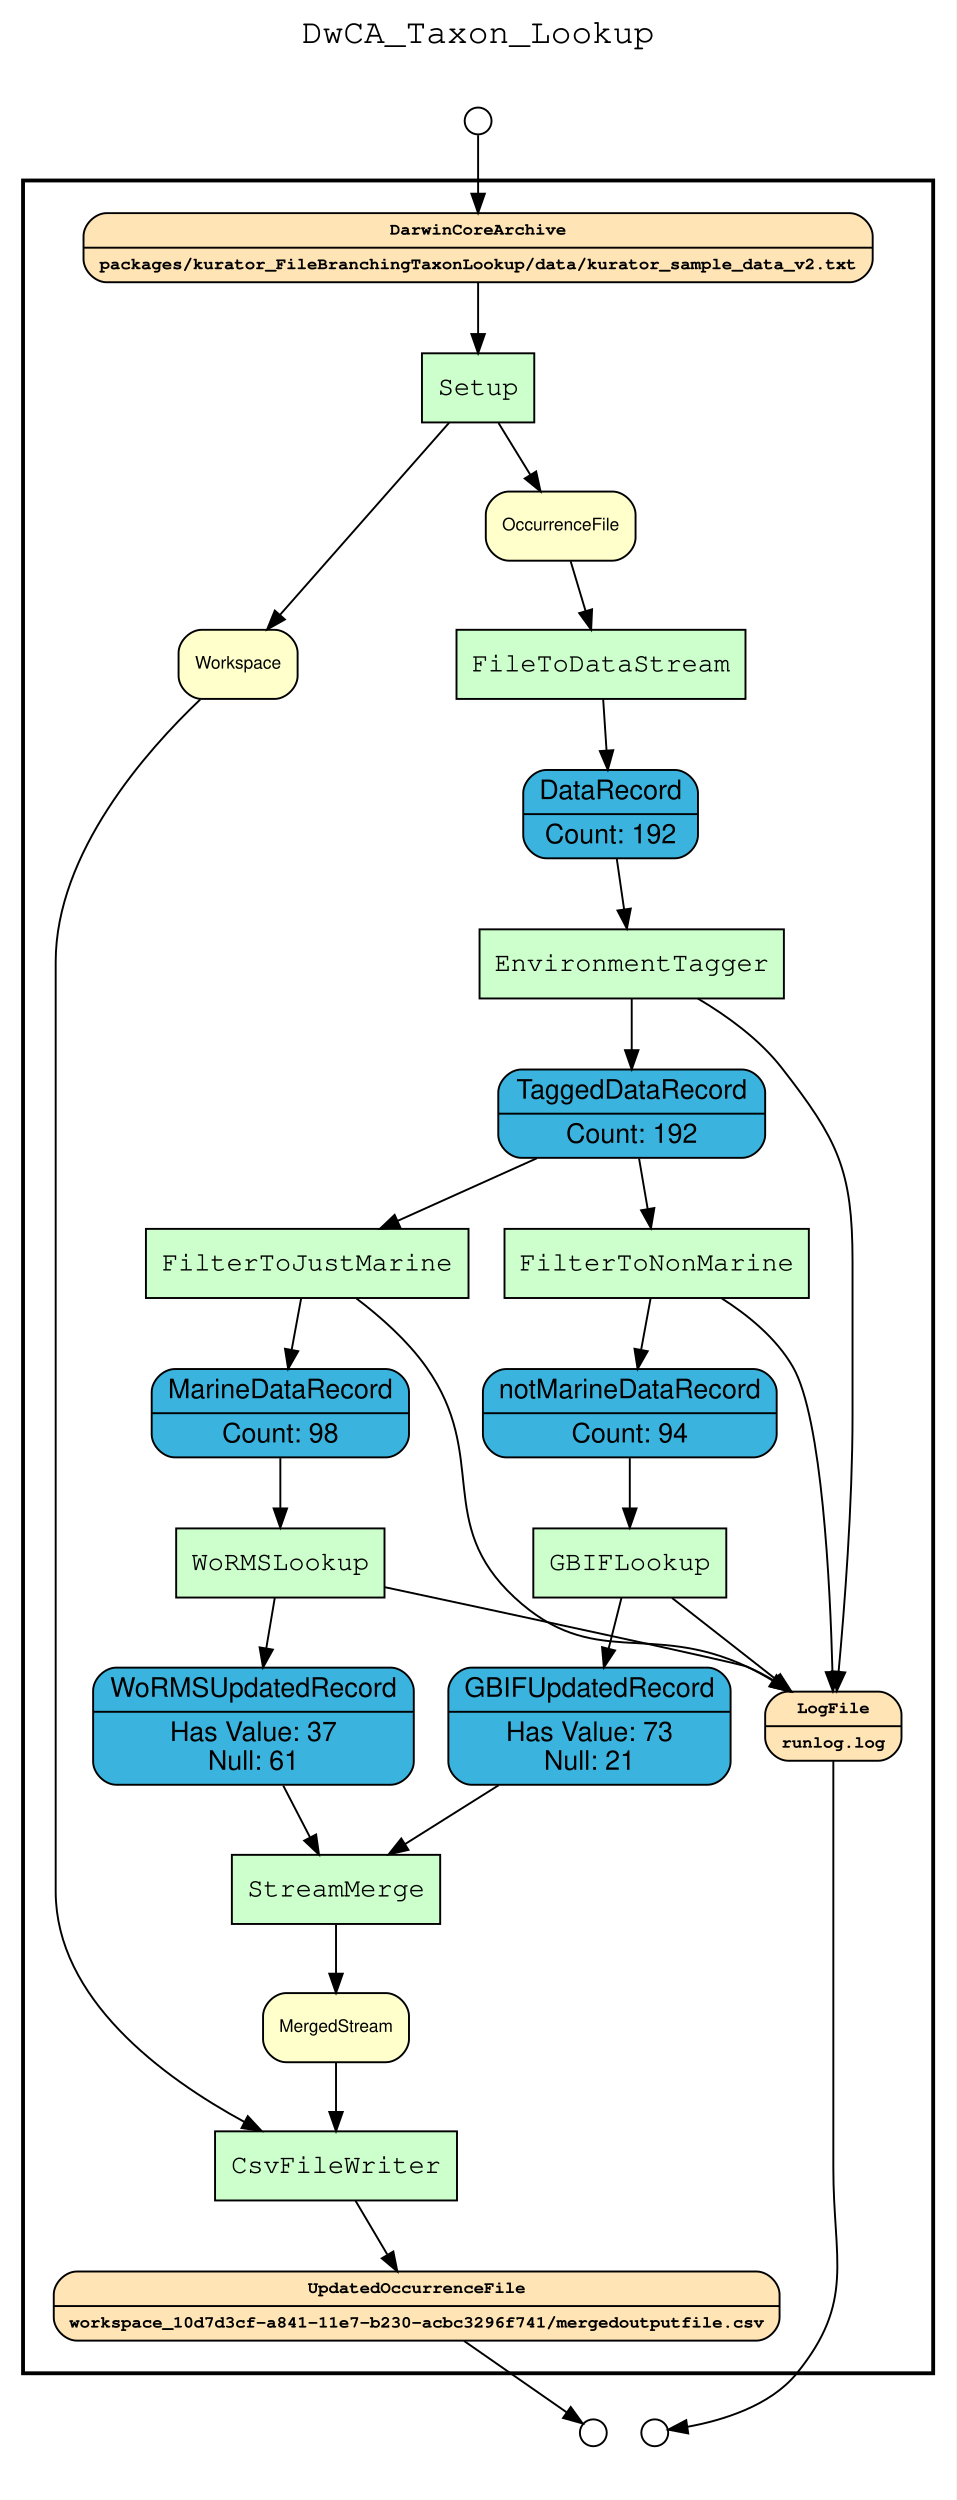
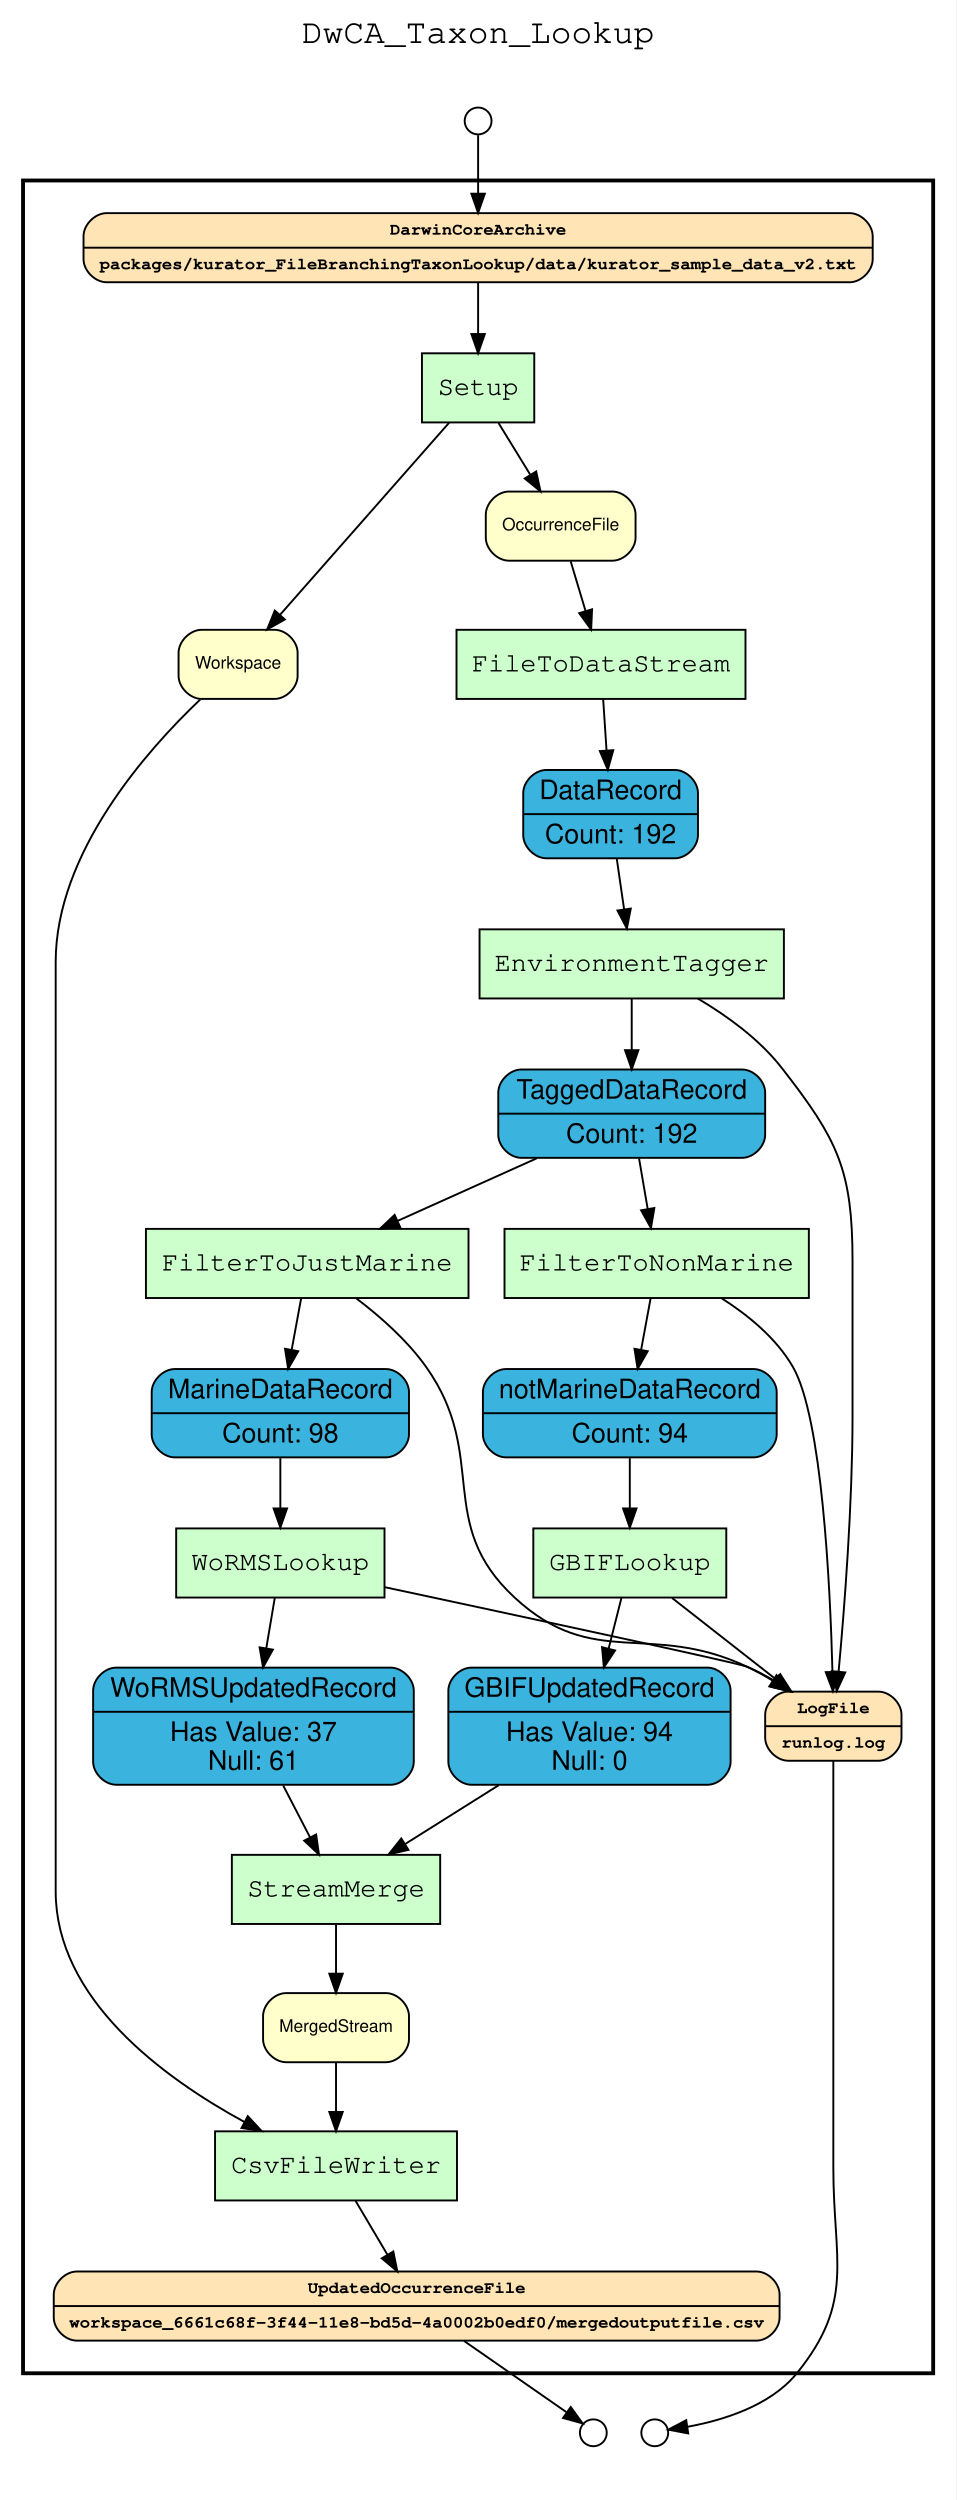
<svg xmlns="http://www.w3.org/2000/svg" width="498pt" height="1302pt" viewBox="0.00 0.00 498.00 1302.00">
  <g id="graph0" class="graph" transform="scale(1 1) rotate(0) translate(4 1298)">
    <polygon fill="white" stroke="none" points="-4,4 -4,-1298 494,-1298 494,4 -4,4" />
    <text text-anchor="middle" x="245" y="-1275.6" font-family="Courier,monospace" font-size="18.00">DwCA_Taxon_Lookup</text>
+     <g id="clust5" class="cluster">
+       <polygon fill="none" stroke="white" stroke-width="2" points="282,-8 282,-54 360,-54 360,-8 282,-8" />
+     </g>
+     <g id="clust6" class="cluster">
+       <polygon fill="none" stroke="white" stroke-width="2" points="290,-16 290,-46 352,-46 352,-16 290,-16" />
+     </g>
+     <g id="clust3" class="cluster">
+       <polygon fill="none" stroke="white" stroke-width="2" points="222,-1212 222,-1258 268,-1258 268,-1212 222,-1212" />
+     </g>
+     <g id="clust4" class="cluster">
+       <polygon fill="none" stroke="white" stroke-width="2" points="230,-1220 230,-1250 260,-1250 260,-1220 230,-1220" />
+     </g>
    <g id="clust1" class="cluster">
      <polygon fill="none" stroke="black" stroke-width="2" points="8,-62 8,-1204 482,-1204 482,-62 8,-62" />
    </g>
    <g id="clust2" class="cluster">
      <polygon fill="none" stroke="white" stroke-width="2" points="16,-70 16,-1196 474,-1196 474,-70 16,-70" />
-     </g>
-     <g id="clust5" class="cluster">
-       <polygon fill="none" stroke="white" stroke-width="2" points="282,-8 282,-54 360,-54 360,-8 282,-8" />
-     </g>
-     <g id="clust6" class="cluster">
-       <polygon fill="none" stroke="white" stroke-width="2" points="290,-16 290,-46 352,-46 352,-16 290,-16" />
-     </g>
-     <g id="clust3" class="cluster">
-       <polygon fill="none" stroke="white" stroke-width="2" points="222,-1212 222,-1258 268,-1258 268,-1212 222,-1212" />
-     </g>
-     <g id="clust4" class="cluster">
-       <polygon fill="none" stroke="white" stroke-width="2" points="230,-1220 230,-1250 260,-1250 260,-1220 230,-1220" />
    </g>
    <g id="node1" class="node">
      <polygon fill="#ccffcc" stroke="black" points="274.25,-1114 215.75,-1114 215.75,-1078 274.25,-1078 274.25,-1114" />
      <text text-anchor="middle" x="245" y="-1092.3" font-family="Courier,monospace" font-size="14.00">Setup</text>
    </g>
    <g id="node17" class="node">
      <path fill="#ffffcc" stroke="black" d="M139,-970C139,-970 101,-970 101,-970 95,-970 89,-964 89,-958 89,-958 89,-946 89,-946 89,-940 95,-934 101,-934 101,-934 139,-934 139,-934 145,-934 151,-940 151,-946 151,-946 151,-958 151,-958 151,-964 145,-970 139,-970" />
      <text text-anchor="middle" x="120" y="-949.8" font-family="Helvetica,sans-Serif" font-size="9.00">Workspace</text>
    </g>
    <g id="edge12" class="edge">
      <path fill="none" stroke="black" d="M229.922,-1077.87C207.961,-1052.92 167.051,-1006.45 141.807,-977.773" />
      <polygon fill="black" stroke="black" points="144.366,-975.383 135.131,-970.189 139.112,-980.008 144.366,-975.383" />
    </g>
    <g id="node18" class="node">
      <path fill="#ffffcc" stroke="black" d="M315,-1042C315,-1042 261,-1042 261,-1042 255,-1042 249,-1036 249,-1030 249,-1030 249,-1018 249,-1018 249,-1012 255,-1006 261,-1006 261,-1006 315,-1006 315,-1006 321,-1006 327,-1012 327,-1018 327,-1018 327,-1030 327,-1030 327,-1036 321,-1042 315,-1042" />
      <text text-anchor="middle" x="288" y="-1021.8" font-family="Helvetica,sans-Serif" font-size="9.00">OccurrenceFile</text>
    </g>
    <g id="edge13" class="edge">
      <path fill="none" stroke="black" d="M255.629,-1077.7C260.628,-1069.56 266.691,-1059.69 272.212,-1050.7" />
      <polygon fill="black" stroke="black" points="275.241,-1052.46 277.493,-1042.1 269.277,-1048.79 275.241,-1052.46" />
    </g>
    <g id="node2" class="node">
      <polygon fill="#ccffcc" stroke="black" points="384.25,-970 233.75,-970 233.75,-934 384.25,-934 384.25,-970" />
      <text text-anchor="middle" x="309" y="-948.3" font-family="Courier,monospace" font-size="14.00">FileToDataStream</text>
    </g>
    <g id="node10" class="node">
      <path fill="#3ab4df" stroke="black" d="M280.5,-851C280.5,-851 347.5,-851 347.5,-851 353.5,-851 359.5,-857 359.5,-863 359.5,-863 359.5,-885 359.5,-885 359.5,-891 353.5,-897 347.5,-897 347.5,-897 280.5,-897 280.5,-897 274.5,-897 268.5,-891 268.5,-885 268.5,-885 268.5,-863 268.5,-863 268.5,-857 274.5,-851 280.5,-851" />
      <text text-anchor="middle" x="314" y="-881.8" font-family="Helvetica,sans-Serif" font-size="14.00">DataRecord</text>
      <polyline fill="none" stroke="black" points="268.5,-874 359.5,-874 " />
      <text text-anchor="middle" x="314" y="-858.8" font-family="Helvetica,sans-Serif" font-size="14.00">Count: 192</text>
    </g>
    <g id="edge14" class="edge">
      <path fill="none" stroke="black" d="M310.135,-933.754C310.654,-925.863 311.286,-916.249 311.888,-907.102" />
      <polygon fill="black" stroke="black" points="315.383,-907.299 312.547,-897.091 308.398,-906.839 315.383,-907.299" />
    </g>
    <g id="node3" class="node">
      <polygon fill="#ccffcc" stroke="black" points="404.25,-814 245.75,-814 245.75,-778 404.25,-778 404.25,-814" />
      <text text-anchor="middle" x="325" y="-792.3" font-family="Courier,monospace" font-size="14.00">EnvironmentTagger</text>
    </g>
    <g id="node11" class="node">
      <path fill="#3ab4df" stroke="black" d="M267.5,-695C267.5,-695 382.5,-695 382.5,-695 388.5,-695 394.5,-701 394.5,-707 394.5,-707 394.5,-729 394.5,-729 394.5,-735 388.5,-741 382.5,-741 382.5,-741 267.5,-741 267.5,-741 261.5,-741 255.5,-735 255.5,-729 255.5,-729 255.5,-707 255.5,-707 255.5,-701 261.5,-695 267.5,-695" />
      <text text-anchor="middle" x="325" y="-725.8" font-family="Helvetica,sans-Serif" font-size="14.00">TaggedDataRecord</text>
      <polyline fill="none" stroke="black" points="255.5,-718 394.5,-718 " />
      <text text-anchor="middle" x="325" y="-702.8" font-family="Helvetica,sans-Serif" font-size="14.00">Count: 192</text>
    </g>
    <g id="edge16" class="edge">
      <path fill="none" stroke="black" d="M325,-777.754C325,-769.863 325,-760.249 325,-751.102" />
      <polygon fill="black" stroke="black" points="328.5,-751.091 325,-741.091 321.5,-751.091 328.5,-751.091" />
    </g>
    <g id="node20" class="node">
      <path fill="#ffe4b5" stroke="black" d="M406.5,-381C406.5,-381 453.5,-381 453.5,-381 459.5,-381 465.5,-387 465.5,-393 465.5,-393 465.5,-405 465.5,-405 465.5,-411 459.5,-417 453.5,-417 453.5,-417 406.5,-417 406.5,-417 400.5,-417 394.5,-411 394.5,-405 394.5,-405 394.5,-393 394.5,-393 394.5,-387 400.5,-381 406.5,-381" />
      <text text-anchor="middle" x="430" y="-405.8" font-family="Courier,monospace" font-weight="bold" font-size="9.00">LogFile</text>
      <polyline fill="none" stroke="black" points="394.5,-399 465.5,-399 " />
      <text text-anchor="middle" x="430" y="-387.8" font-family="Courier,monospace" font-weight="bold" font-size="9.00">runlog.log</text>
    </g>
    <g id="edge15" class="edge">
      <path fill="none" stroke="black" d="M359.381,-777.986C374.502,-769.047 391.418,-756.844 403,-742 432.407,-704.309 440,-688.806 440,-641 440,-641 440,-641 440,-561 440,-514.154 435.73,-459.787 432.771,-427.73" />
      <polygon fill="black" stroke="black" points="436.217,-426.995 431.788,-417.37 429.248,-427.656 436.217,-426.995" />
    </g>
    <g id="node4" class="node">
      <polygon fill="#ccffcc" stroke="black" points="240,-658 72,-658 72,-622 240,-622 240,-658" />
      <text text-anchor="middle" x="156" y="-636.3" font-family="Courier,monospace" font-size="14.00">FilterToJustMarine</text>
    </g>
    <g id="node12" class="node">
      <path fill="#3ab4df" stroke="black" d="M87,-539C87,-539 197,-539 197,-539 203,-539 209,-545 209,-551 209,-551 209,-573 209,-573 209,-579 203,-585 197,-585 197,-585 87,-585 87,-585 81,-585 75,-579 75,-573 75,-573 75,-551 75,-551 75,-545 81,-539 87,-539" />
      <text text-anchor="middle" x="142" y="-569.8" font-family="Helvetica,sans-Serif" font-size="14.00">MarineDataRecord</text>
      <polyline fill="none" stroke="black" points="75,-562 209,-562 " />
      <text text-anchor="middle" x="142" y="-546.8" font-family="Helvetica,sans-Serif" font-size="14.00">Count: 98</text>
    </g>
    <g id="edge18" class="edge">
      <path fill="none" stroke="black" d="M152.823,-621.754C151.37,-613.863 149.599,-604.249 147.914,-595.102" />
      <polygon fill="black" stroke="black" points="151.323,-594.291 146.069,-585.091 144.439,-595.559 151.323,-594.291" />
    </g>
    <g id="edge17" class="edge">
      <path fill="none" stroke="black" d="M181.604,-621.772C193.963,-612.395 208.199,-599.882 218,-586 250.944,-539.341 222.09,-504.806 264,-466 305.169,-427.88 334.203,-453.827 385,-430 389.442,-427.917 393.945,-425.434 398.299,-422.802" />
      <polygon fill="black" stroke="black" points="400.418,-425.602 406.961,-417.269 396.65,-419.702 400.418,-425.602" />
    </g>
    <g id="node5" class="node">
      <polygon fill="#ccffcc" stroke="black" points="417.25,-658 258.75,-658 258.75,-622 417.25,-622 417.25,-658" />
      <text text-anchor="middle" x="338" y="-636.3" font-family="Courier,monospace" font-size="14.00">FilterToNonMarine</text>
    </g>
    <g id="node13" class="node">
      <path fill="#3ab4df" stroke="black" d="M259.5,-539C259.5,-539 388.5,-539 388.5,-539 394.5,-539 400.5,-545 400.5,-551 400.5,-551 400.5,-573 400.5,-573 400.5,-579 394.5,-585 388.5,-585 388.5,-585 259.5,-585 259.5,-585 253.5,-585 247.5,-579 247.5,-573 247.5,-573 247.5,-551 247.5,-551 247.5,-545 253.5,-539 259.5,-539" />
      <text text-anchor="middle" x="324" y="-569.8" font-family="Helvetica,sans-Serif" font-size="14.00">notMarineDataRecord</text>
      <polyline fill="none" stroke="black" points="247.5,-562 400.5,-562 " />
      <text text-anchor="middle" x="324" y="-546.8" font-family="Helvetica,sans-Serif" font-size="14.00">Count: 94</text>
    </g>
    <g id="edge20" class="edge">
      <path fill="none" stroke="black" d="M334.823,-621.754C333.37,-613.863 331.599,-604.249 329.914,-595.102" />
      <polygon fill="black" stroke="black" points="333.323,-594.291 328.069,-585.091 326.439,-595.559 333.323,-594.291" />
    </g>
    <g id="edge19" class="edge">
      <path fill="none" stroke="black" d="M371.613,-621.975C385.501,-613.169 400.348,-601.076 409,-586 424.13,-559.636 428.361,-472.477 429.543,-427.455" />
      <polygon fill="black" stroke="black" points="433.047,-427.314 429.778,-417.236 426.049,-427.153 433.047,-427.314" />
    </g>
    <g id="node6" class="node">
      <polygon fill="#ccffcc" stroke="black" points="196.25,-502 87.75,-502 87.75,-466 196.25,-466 196.25,-502" />
      <text text-anchor="middle" x="142" y="-480.3" font-family="Courier,monospace" font-size="14.00">WoRMSLookup</text>
    </g>
    <g id="node14" class="node">
      <path fill="#3ab4df" stroke="black" d="M56.5,-368.5C56.5,-368.5 199.5,-368.5 199.5,-368.5 205.5,-368.5 211.5,-374.5 211.5,-380.5 211.5,-380.5 211.5,-417.5 211.5,-417.5 211.5,-423.5 205.5,-429.5 199.5,-429.5 199.5,-429.5 56.5,-429.5 56.5,-429.5 50.5,-429.5 44.5,-423.5 44.5,-417.5 44.5,-417.5 44.5,-380.5 44.5,-380.5 44.5,-374.5 50.5,-368.5 56.5,-368.5" />
      <text text-anchor="middle" x="128" y="-414.3" font-family="Helvetica,sans-Serif" font-size="14.00">WoRMSUpdatedRecord</text>
      <polyline fill="none" stroke="black" points="44.5,-406.5 211.5,-406.5 " />
      <text text-anchor="middle" x="128" y="-391.3" font-family="Helvetica,sans-Serif" font-size="14.00">Has Value: 37</text>
      <text text-anchor="middle" x="128" y="-376.3" font-family="Helvetica,sans-Serif" font-size="14.00"> Null: 61</text>
    </g>
    <g id="edge22" class="edge">
      <path fill="none" stroke="black" d="M139.099,-465.802C137.805,-458.131 136.223,-448.749 134.663,-439.5" />
      <polygon fill="black" stroke="black" points="138.108,-438.881 132.993,-429.602 131.205,-440.045 138.108,-438.881" />
    </g>
    <g id="edge21" class="edge">
      <path fill="none" stroke="black" d="M196.481,-471.379C266.768,-456.349 380.615,-431.861 385,-430 389.846,-427.943 394.727,-425.349 399.396,-422.551" />
      <polygon fill="black" stroke="black" points="401.517,-425.348 408.048,-417.006 397.74,-419.455 401.517,-425.348" />
    </g>
    <g id="node7" class="node">
      <polygon fill="#ccffcc" stroke="black" points="374.25,-502 273.75,-502 273.75,-466 374.25,-466 374.25,-502" />
      <text text-anchor="middle" x="324" y="-480.3" font-family="Courier,monospace" font-size="14.00">GBIFLookup</text>
    </g>
    <g id="node15" class="node">
      <path fill="#3ab4df" stroke="black" d="M241.5,-368.5C241.5,-368.5 364.5,-368.5 364.5,-368.5 370.5,-368.5 376.5,-374.5 376.5,-380.5 376.5,-380.5 376.5,-417.5 376.5,-417.5 376.5,-423.5 370.5,-429.5 364.5,-429.5 364.5,-429.5 241.5,-429.5 241.5,-429.5 235.5,-429.5 229.5,-423.5 229.5,-417.5 229.5,-417.5 229.5,-380.5 229.5,-380.5 229.5,-374.5 235.5,-368.5 241.5,-368.5" />
      <text text-anchor="middle" x="303" y="-414.3" font-family="Helvetica,sans-Serif" font-size="14.00">GBIFUpdatedRecord</text>
      <polyline fill="none" stroke="black" points="229.5,-406.5 376.5,-406.5 " />
-       <text text-anchor="middle" x="303" y="-391.3" font-family="Helvetica,sans-Serif" font-size="14.00">Has Value: 73</text>
-       <text text-anchor="middle" x="303" y="-376.3" font-family="Helvetica,sans-Serif" font-size="14.00"> Null: 21</text>
+       <text text-anchor="middle" x="303" y="-391.3" font-family="Helvetica,sans-Serif" font-size="14.00">Has Value: 94</text>
+       <text text-anchor="middle" x="303" y="-376.3" font-family="Helvetica,sans-Serif" font-size="14.00"> Null: 0</text>
    </g>
    <g id="edge24" class="edge">
      <path fill="none" stroke="black" d="M319.649,-465.802C317.708,-458.131 315.334,-448.749 312.994,-439.5" />
      <polygon fill="black" stroke="black" points="316.336,-438.438 310.49,-429.602 309.55,-440.155 316.336,-438.438" />
    </g>
    <g id="edge23" class="edge">
      <path fill="none" stroke="black" d="M345.963,-465.802C361.597,-453.561 382.794,-436.963 399.988,-423.5" />
      <polygon fill="black" stroke="black" points="402.349,-426.096 408.065,-417.176 398.034,-420.585 402.349,-426.096" />
    </g>
    <g id="node8" class="node">
      <polygon fill="#ccffcc" stroke="black" points="225.25,-332 116.75,-332 116.75,-296 225.25,-296 225.25,-332" />
      <text text-anchor="middle" x="171" y="-310.3" font-family="Courier,monospace" font-size="14.00">StreamMerge</text>
    </g>
    <g id="node19" class="node">
      <path fill="#ffffcc" stroke="black" d="M197,-260C197,-260 145,-260 145,-260 139,-260 133,-254 133,-248 133,-248 133,-236 133,-236 133,-230 139,-224 145,-224 145,-224 197,-224 197,-224 203,-224 209,-230 209,-236 209,-236 209,-248 209,-248 209,-254 203,-260 197,-260" />
      <text text-anchor="middle" x="171" y="-239.8" font-family="Helvetica,sans-Serif" font-size="9.00">MergedStream</text>
    </g>
    <g id="edge25" class="edge">
      <path fill="none" stroke="black" d="M171,-295.697C171,-287.983 171,-278.712 171,-270.112" />
      <polygon fill="black" stroke="black" points="174.5,-270.104 171,-260.104 167.5,-270.104 174.5,-270.104" />
    </g>
    <g id="node9" class="node">
      <polygon fill="#ccffcc" stroke="black" points="234,-188 108,-188 108,-152 234,-152 234,-188" />
      <text text-anchor="middle" x="171" y="-166.3" font-family="Courier,monospace" font-size="14.00">CsvFileWriter</text>
    </g>
    <g id="node21" class="node">
      <path fill="#ffe4b5" stroke="black" d="M36,-79C36,-79 390,-79 390,-79 396,-79 402,-85 402,-91 402,-91 402,-103 402,-103 402,-109 396,-115 390,-115 390,-115 36,-115 36,-115 30,-115 24,-109 24,-103 24,-103 24,-91 24,-91 24,-85 30,-79 36,-79" />
      <text text-anchor="middle" x="213" y="-103.8" font-family="Courier,monospace" font-weight="bold" font-size="9.00">UpdatedOccurrenceFile</text>
      <polyline fill="none" stroke="black" points="24,-97 402,-97 " />
-       <text text-anchor="middle" x="213" y="-85.8" font-family="Courier,monospace" font-weight="bold" font-size="9.00">workspace_10d7d3cf-a841-11e7-b230-acbc3296f741/mergedoutputfile.csv</text>
+       <text text-anchor="middle" x="213" y="-85.8" font-family="Courier,monospace" font-weight="bold" font-size="9.00">workspace_6661c68f-3f44-11e8-bd5d-4a0002b0edf0/mergedoutputfile.csv</text>
    </g>
    <g id="edge26" class="edge">
      <path fill="none" stroke="black" d="M181.167,-151.813C186.12,-143.441 192.179,-133.197 197.677,-123.903" />
      <polygon fill="black" stroke="black" points="200.848,-125.418 202.927,-115.029 194.823,-121.854 200.848,-125.418" />
    </g>
    <g id="edge4" class="edge">
      <path fill="none" stroke="black" d="M317.241,-850.609C318.43,-842.391 319.79,-832.994 321.036,-824.387" />
      <polygon fill="black" stroke="black" points="324.511,-824.81 322.48,-814.412 317.583,-823.808 324.511,-824.81" />
    </g>
    <g id="edge5" class="edge">
      <path fill="none" stroke="black" d="M275.664,-694.813C252.817,-684.539 225.796,-672.388 203.218,-662.234" />
      <polygon fill="black" stroke="black" points="204.394,-658.925 193.838,-658.016 201.523,-665.309 204.394,-658.925" />
    </g>
    <g id="edge6" class="edge">
      <path fill="none" stroke="black" d="M328.83,-694.609C330.236,-686.391 331.843,-676.994 333.315,-668.387" />
      <polygon fill="black" stroke="black" points="336.785,-668.859 335.022,-658.412 329.886,-667.679 336.785,-668.859" />
    </g>
    <g id="edge7" class="edge">
      <path fill="none" stroke="black" d="M142,-538.609C142,-530.481 142,-521.2 142,-512.671" />
      <polygon fill="black" stroke="black" points="145.5,-512.412 142,-502.412 138.5,-512.412 145.5,-512.412" />
    </g>
    <g id="edge8" class="edge">
      <path fill="none" stroke="black" d="M324,-538.609C324,-530.481 324,-521.2 324,-512.671" />
      <polygon fill="black" stroke="black" points="327.5,-512.412 324,-502.412 320.5,-512.412 327.5,-512.412" />
    </g>
    <g id="edge9" class="edge">
      <path fill="none" stroke="black" d="M143.524,-368.035C148.068,-359.263 153,-349.745 157.414,-341.225" />
      <polygon fill="black" stroke="black" points="160.637,-342.611 162.129,-332.122 154.422,-339.391 160.637,-342.611" />
    </g>
    <g id="edge10" class="edge">
      <path fill="none" stroke="black" d="M255.718,-368.27C239.639,-358.16 221.945,-347.034 206.905,-337.577" />
      <polygon fill="black" stroke="black" points="208.717,-334.581 198.388,-332.221 204.991,-340.507 208.717,-334.581" />
    </g>
    <g id="node16" class="node">
      <path fill="#ffe4b5" stroke="black" d="M51.5,-1151C51.5,-1151 438.5,-1151 438.5,-1151 444.5,-1151 450.5,-1157 450.5,-1163 450.5,-1163 450.5,-1175 450.5,-1175 450.5,-1181 444.5,-1187 438.5,-1187 438.5,-1187 51.5,-1187 51.5,-1187 45.5,-1187 39.5,-1181 39.5,-1175 39.5,-1175 39.5,-1163 39.5,-1163 39.5,-1157 45.5,-1151 51.5,-1151" />
      <text text-anchor="middle" x="245" y="-1175.8" font-family="Courier,monospace" font-weight="bold" font-size="9.00">DarwinCoreArchive</text>
      <polyline fill="none" stroke="black" points="39.5,-1169 450.5,-1169 " />
      <text text-anchor="middle" x="245" y="-1157.8" font-family="Courier,monospace" font-weight="bold" font-size="9.00">packages/kurator_FileBranchingTaxonLookup/data/kurator_sample_data_v2.txt</text>
    </g>
    <g id="edge1" class="edge">
      <path fill="none" stroke="black" d="M245,-1150.81C245,-1142.79 245,-1133.05 245,-1124.07" />
      <polygon fill="black" stroke="black" points="248.5,-1124.03 245,-1114.03 241.5,-1124.03 248.5,-1124.03" />
    </g>
    <g id="edge2" class="edge">
      <path fill="none" stroke="black" d="M100.316,-933.732C72.49,-907.3 25,-853.859 25,-797 25,-797 25,-797 25,-313 25,-257.047 80.786,-216.01 123.391,-192.828" />
      <polygon fill="black" stroke="black" points="125.044,-195.913 132.258,-188.153 121.78,-189.721 125.044,-195.913" />
    </g>
    <g id="edge3" class="edge">
      <path fill="none" stroke="black" d="M293.191,-1005.7C295.531,-997.898 298.347,-988.509 300.951,-979.829" />
      <polygon fill="black" stroke="black" points="304.348,-980.688 303.869,-970.104 297.643,-978.677 304.348,-980.688" />
    </g>
    <g id="edge11" class="edge">
      <path fill="none" stroke="black" d="M171,-223.697C171,-215.983 171,-206.712 171,-198.112" />
      <polygon fill="black" stroke="black" points="174.5,-198.104 171,-188.104 167.5,-198.104 174.5,-198.104" />
    </g>
    <g id="node23" class="node">
      <ellipse fill="none" stroke="black" cx="337" cy="-31" rx="7" ry="7" />
    </g>
    <g id="edge28" class="edge">
      <path fill="none" stroke="black" d="M430,-380.798C430,-352.196 430,-293.052 430,-243 430,-243 430,-243 430,-169 430,-120.701 441.396,-99.535 411,-62 396.965,-44.668 371.346,-37.273 354.245,-34.169" />
      <polygon fill="black" stroke="black" points="354.422,-30.657 344.014,-32.637 353.386,-37.58 354.422,-30.657" />
    </g>
    <g id="node24" class="node">
      <ellipse fill="none" stroke="black" cx="305" cy="-31" rx="7" ry="7" />
    </g>
    <g id="edge29" class="edge">
      <path fill="none" stroke="black" d="M237.654,-78.849C254.78,-66.936 276.977,-51.495 291.108,-41.664" />
      <polygon fill="black" stroke="black" points="293.231,-44.451 299.441,-35.867 289.234,-38.704 293.231,-44.451" />
    </g>
    <g id="node22" class="node">
      <ellipse fill="none" stroke="black" cx="245" cy="-1235" rx="7" ry="7" />
    </g>
    <g id="edge27" class="edge">
      <path fill="none" stroke="black" d="M245,-1227.63C245,-1220.54 245,-1208.6 245,-1197.42" />
      <polygon fill="black" stroke="black" points="248.5,-1197.12 245,-1187.12 241.5,-1197.12 248.5,-1197.12" />
    </g>
  </g>
</svg>
